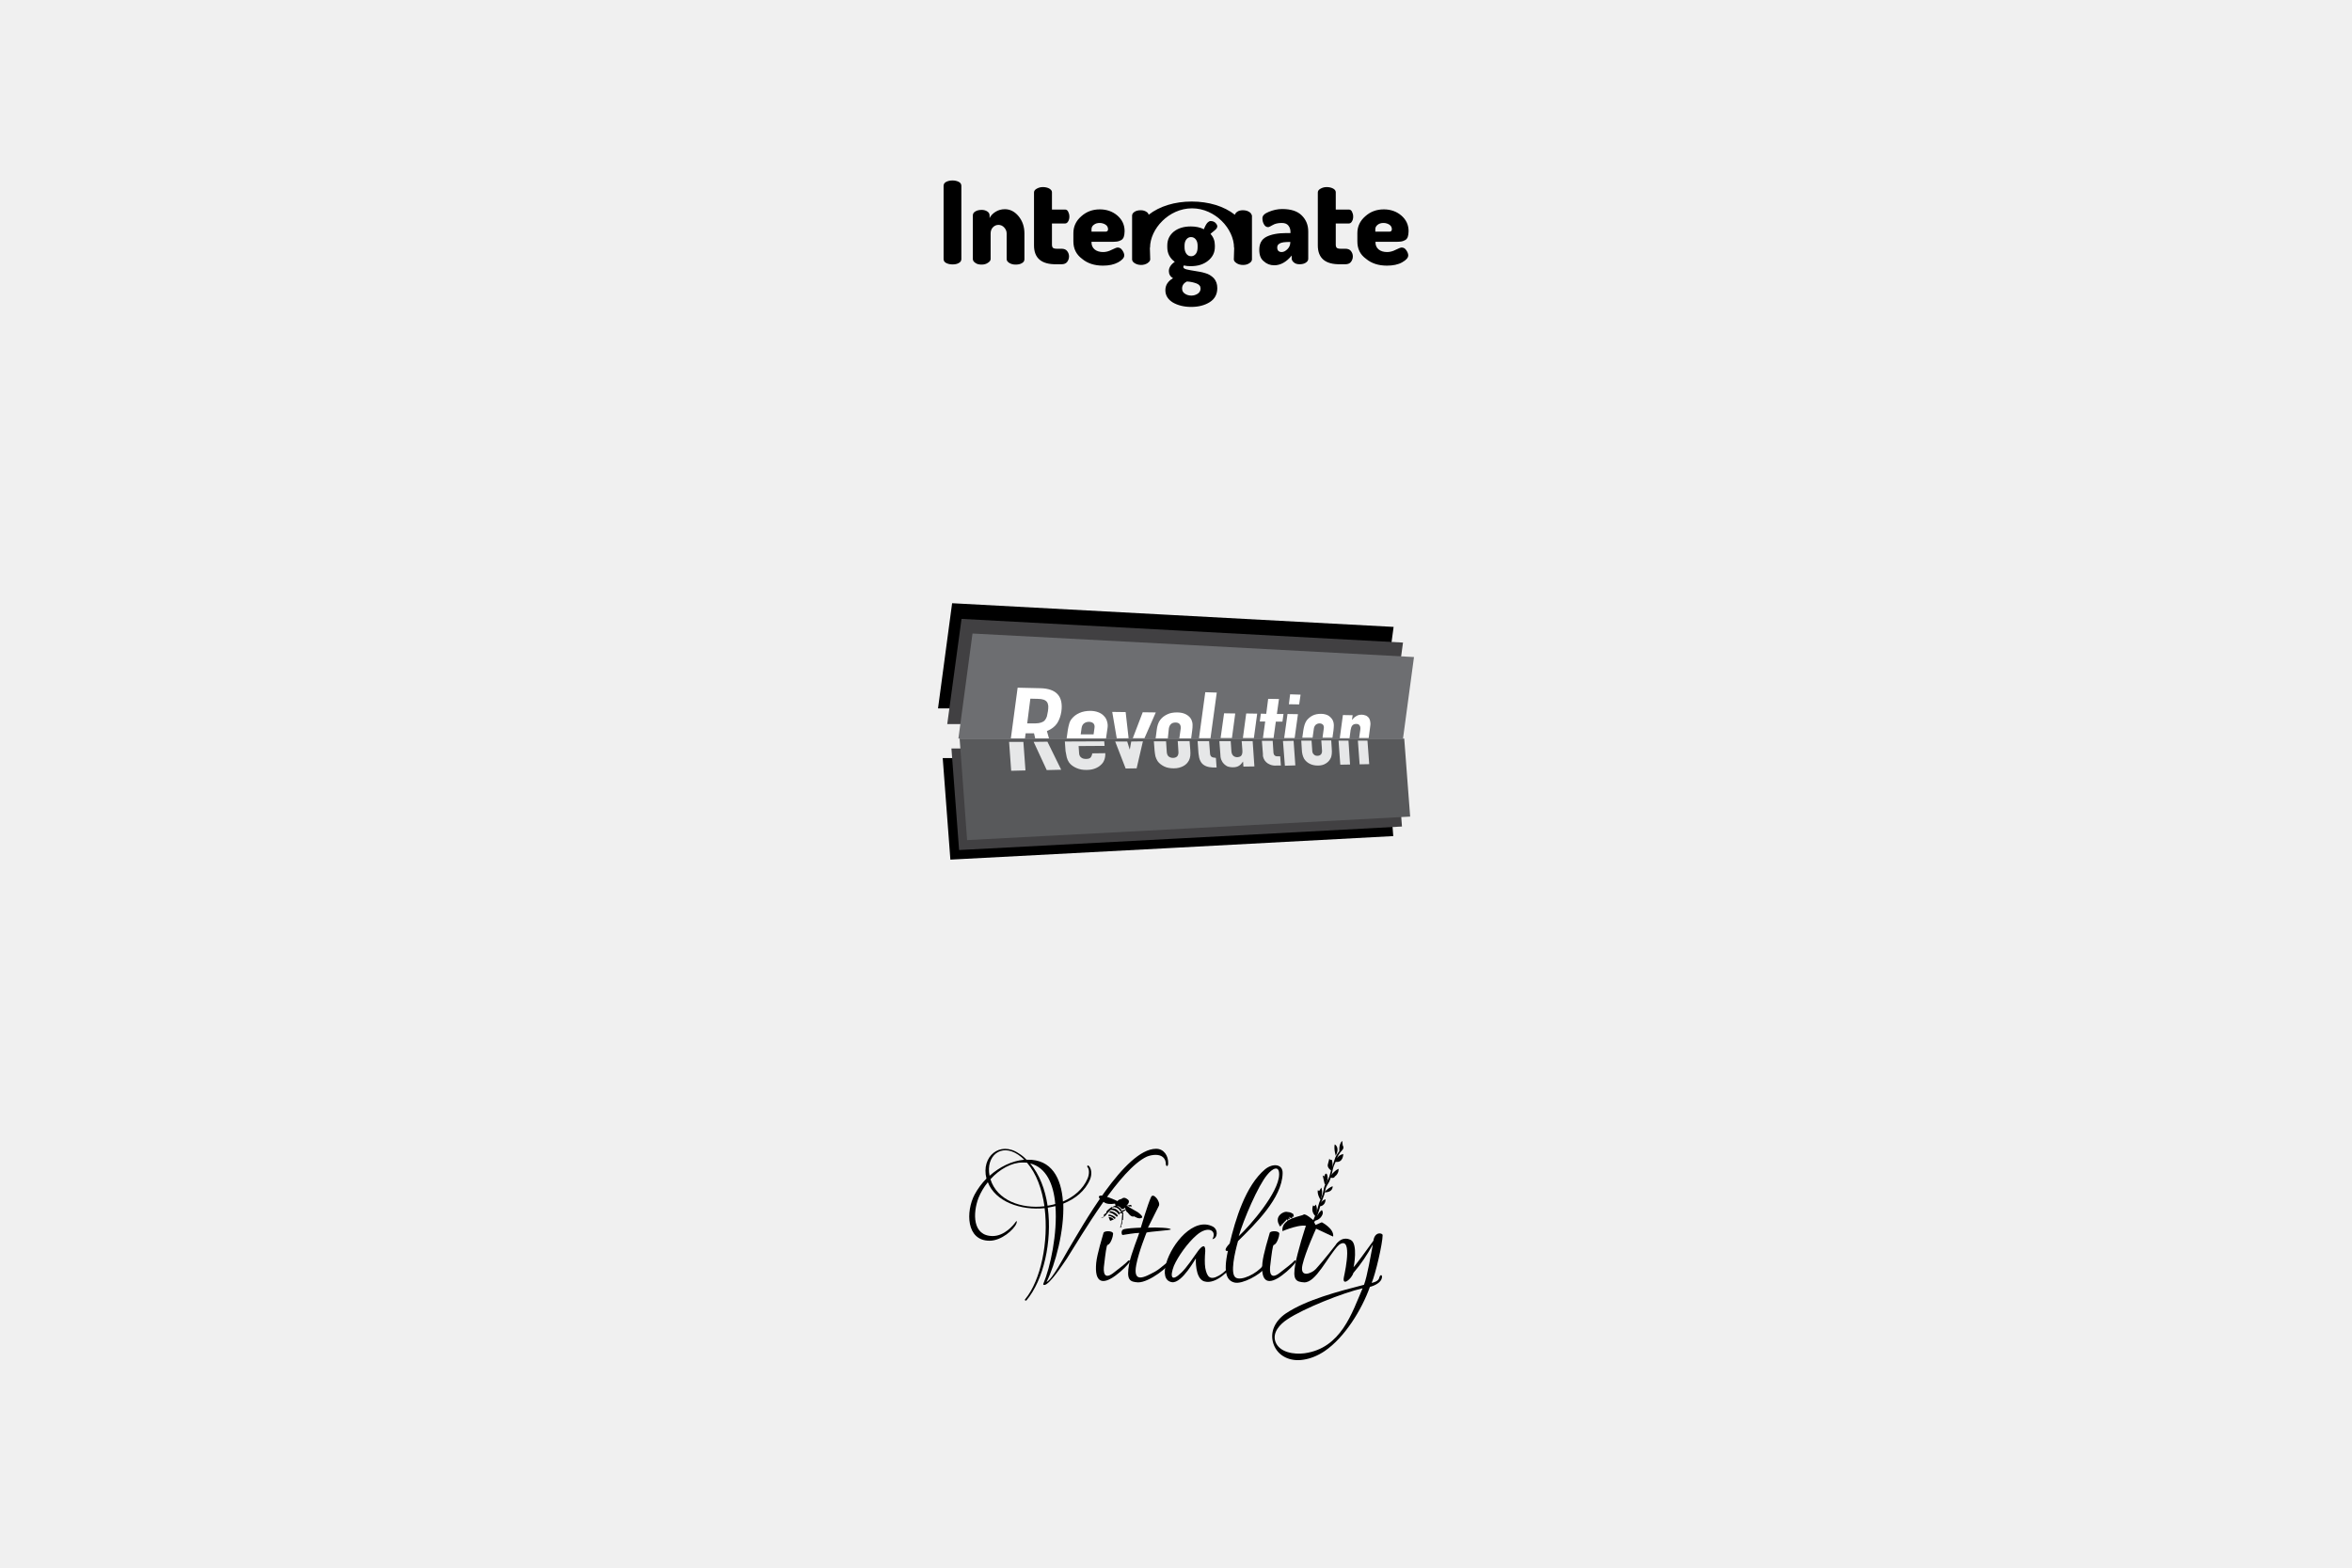
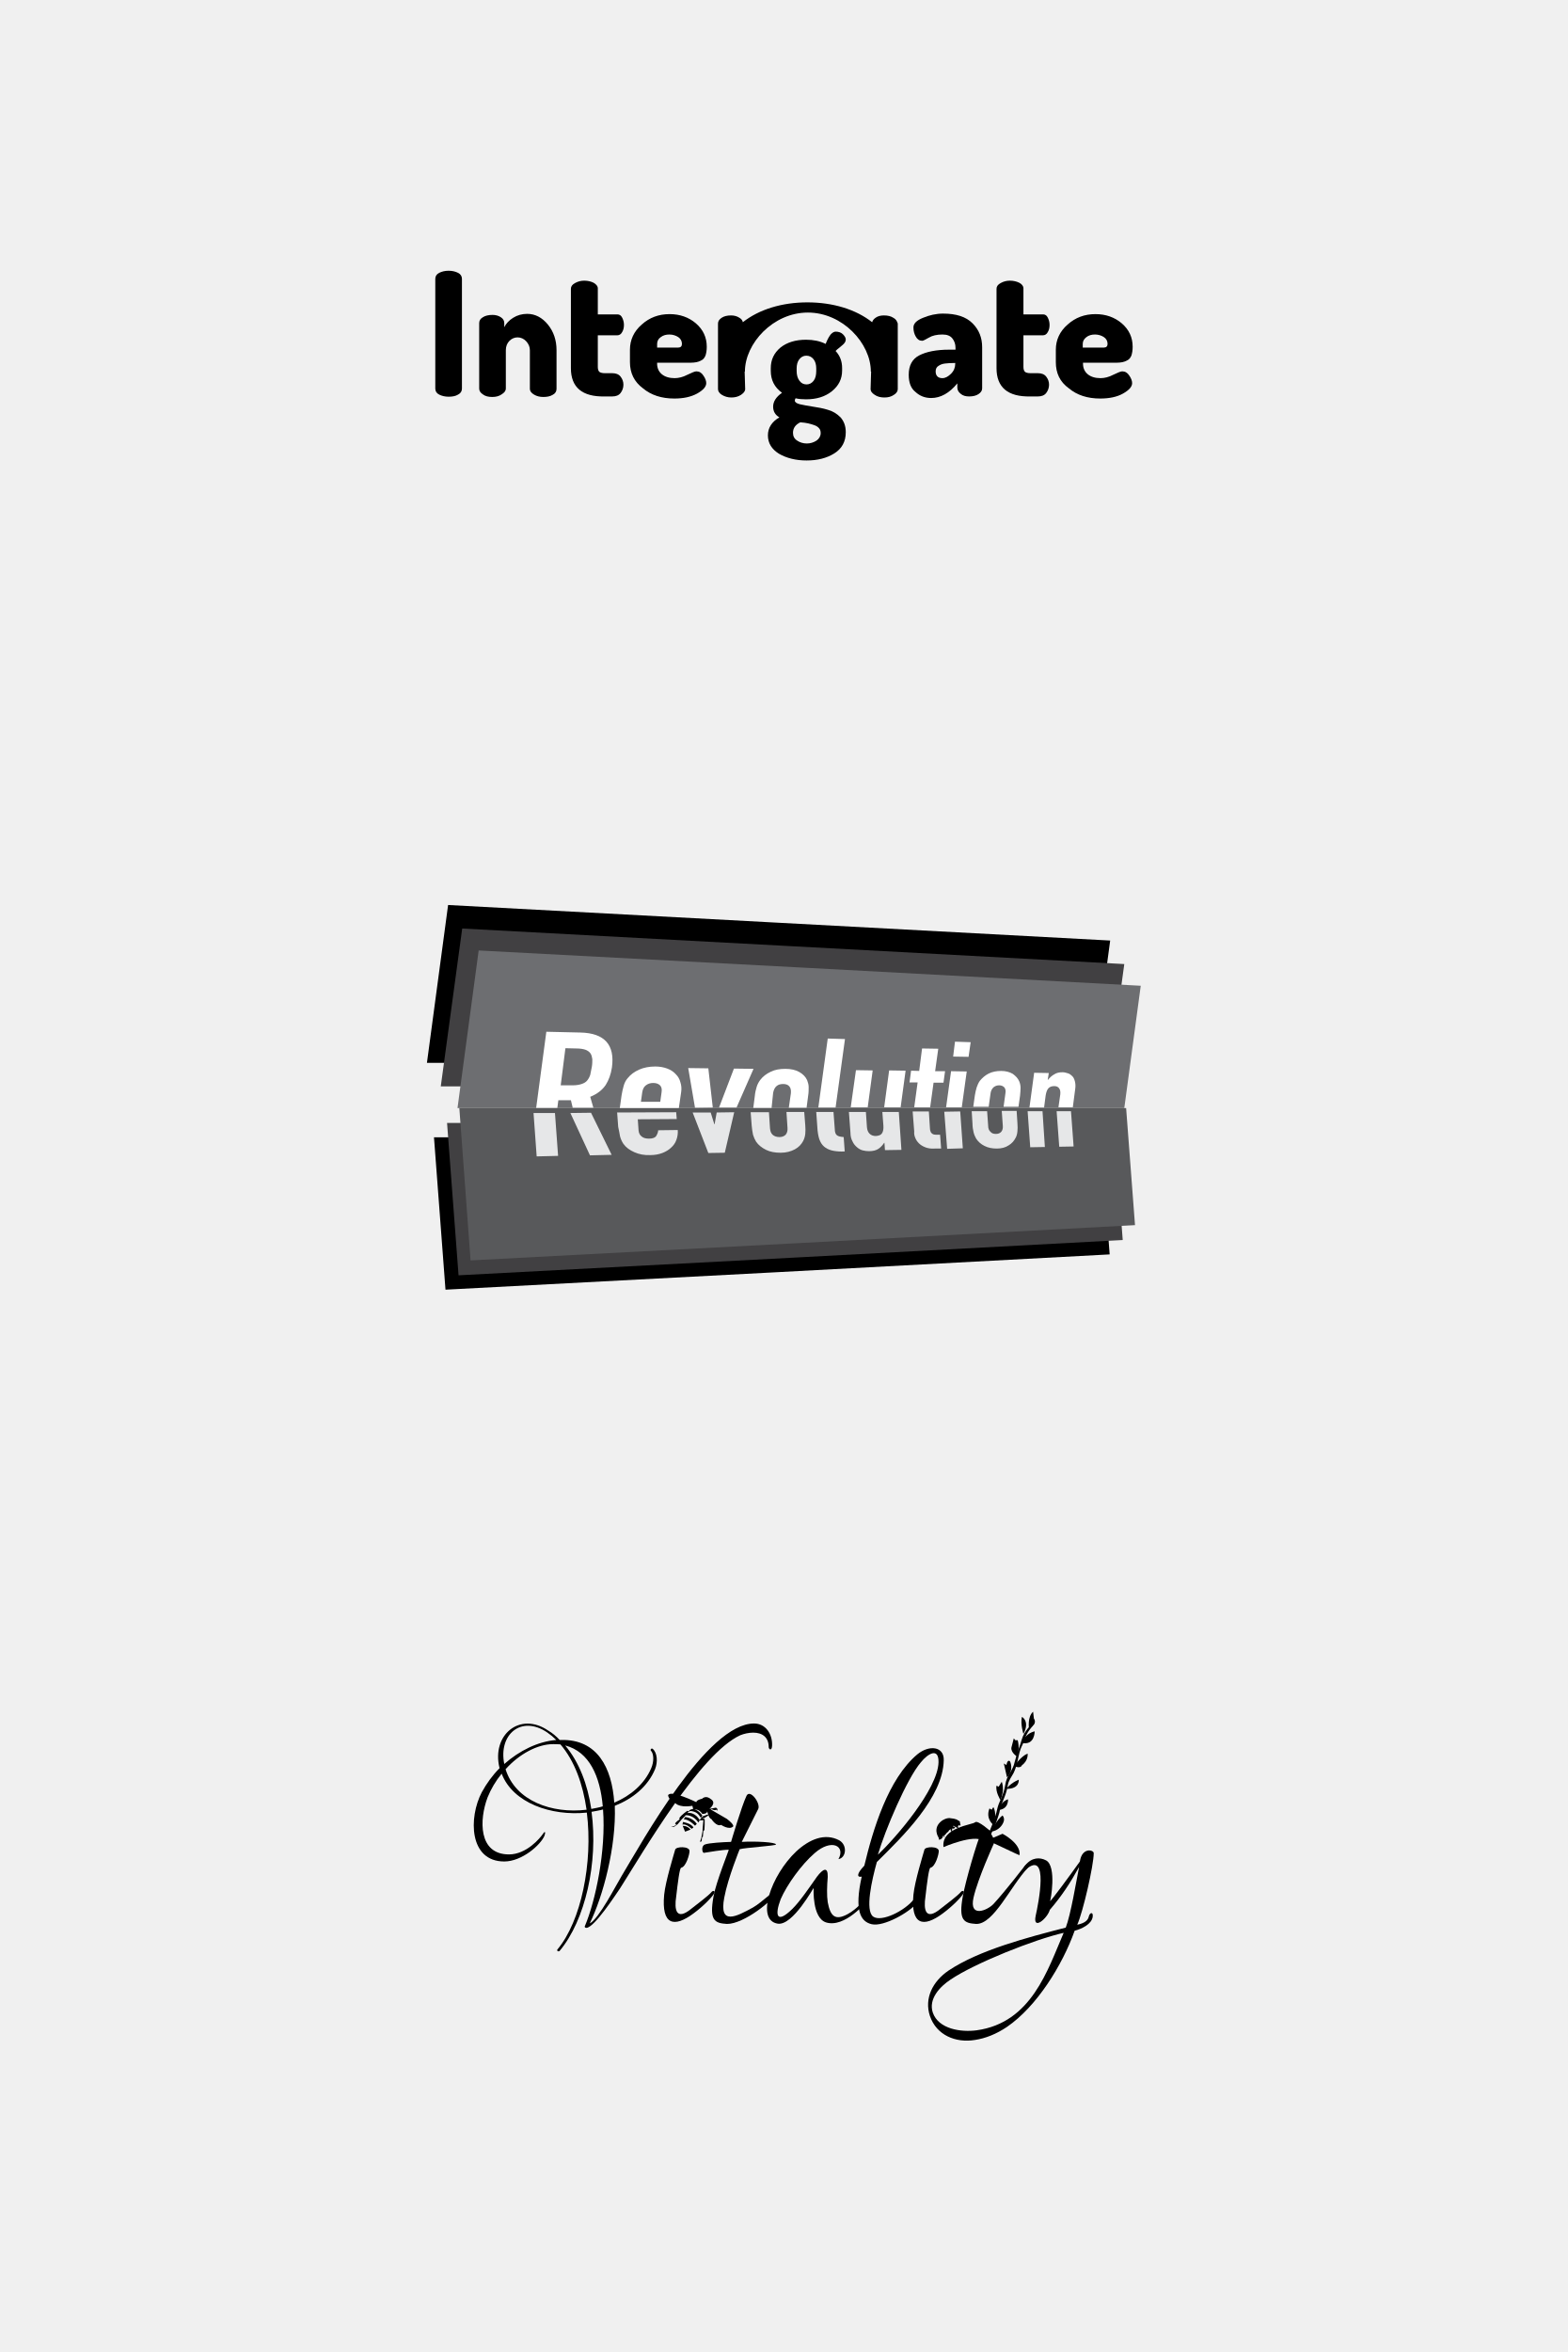
- <svg xmlns="http://www.w3.org/2000/svg" viewBox="0 0 600 900" height="600" width="900">
+ <svg xmlns="http://www.w3.org/2000/svg" viewBox="0 0 600 900" height="900" width="600">
  <style type="text/css">  
	.st0{fill:#414042;}
	.st1{fill:none;}
	.st2{fill:#6D6E71;}
	.st3{fill:#FFFFFF;}
	.st4{fill:#58595B;}
	.st5{fill:#E6E7E8;}
</style>
  <path d="M166.6 148.7v-42c0-1 0.5-1.8 1.5-2.3 1-0.5 2.2-0.8 3.6-0.8 1.4 0 2.6 0.3 3.6 0.8 1 0.5 1.5 1.3 1.5 2.3v42c0 1-0.5 1.8-1.5 2.3 -1 0.6-2.2 0.8-3.6 0.8 -1.4 0-2.6-0.3-3.6-0.8C167.1 150.5 166.6 149.7 166.6 148.7z" />
  <path d="M183.4 148.7v-25.1c0-0.9 0.5-1.7 1.4-2.2 0.9-0.6 2.2-0.9 3.7-0.9 1.2 0 2.3 0.3 3.2 0.9 0.9 0.6 1.3 1.3 1.3 2.3v1.5c0.7-1.4 1.8-2.6 3.4-3.6 1.6-1 3.4-1.5 5.4-1.5 3 0 5.7 1.4 7.9 4.1 2.2 2.7 3.3 6 3.3 9.8v14.8c0 1-0.5 1.8-1.5 2.3 -1 0.6-2.2 0.8-3.6 0.8 -1.3 0-2.5-0.3-3.5-0.9 -1-0.6-1.6-1.3-1.6-2.3V134c0-1.3-0.5-2.4-1.4-3.4 -0.9-1-2.1-1.5-3.3-1.5 -1.1 0-2.2 0.4-3.1 1.3 -0.9 0.9-1.4 2.1-1.4 3.6v14.7c0 0.8-0.5 1.5-1.6 2.2 -1 0.7-2.2 1-3.6 1 -1.5 0-2.7-0.3-3.6-1C183.9 150.3 183.4 149.6 183.4 148.7z" />
  <path d="M218.5 140.9v-30.4c0-0.9 0.5-1.6 1.6-2.2 1.1-0.6 2.2-0.9 3.5-0.9 1.4 0 2.6 0.3 3.6 0.8 1 0.6 1.6 1.3 1.6 2.1v10h7.5c0.8 0 1.4 0.4 1.8 1.2 0.4 0.8 0.7 1.7 0.7 2.8 0 1.1-0.2 2-0.7 2.8 -0.4 0.8-1.1 1.2-1.8 1.2h-7.5v12.1c0 0.9 0.2 1.5 0.6 1.9 0.4 0.3 1.1 0.5 2.1 0.5h2.8c1.4 0 2.5 0.4 3.2 1.3 0.7 0.9 1.1 1.9 1.1 3.1 0 1.2-0.4 2.3-1.1 3.2 -0.7 0.9-1.8 1.3-3.2 1.3h-2.8C222.8 151.9 218.5 148.2 218.5 140.9z" />
  <path d="M241.1 138.6v-4.8c0-3.7 1.5-7 4.5-9.6 3-2.7 6.5-4 10.7-4 3.9 0 7.3 1.2 10 3.5 2.8 2.4 4.2 5.4 4.2 9 0 1.4-0.2 2.5-0.5 3.4 -0.4 0.9-0.9 1.5-1.6 1.8 -0.7 0.4-1.4 0.6-1.9 0.7 -0.6 0.1-1.4 0.2-2.3 0.2h-12.7v0.4c0 1.6 0.6 3 1.8 4 1.2 1 2.9 1.5 4.9 1.5 1.5 0 3.2-0.4 4.9-1.3 1.7-0.8 2.8-1.3 3.4-1.3 1.1 0 2 0.5 2.7 1.6 0.7 1 1.1 2 1.1 2.9 0 1.4-1.2 2.7-3.5 4 -2.4 1.3-5.3 1.9-8.7 1.9 -4.9 0-8.9-1.3-12-3.9C242.7 146.1 241.1 142.7 241.1 138.6zM251.4 133h8.2c0.9 0 1.4-0.5 1.4-1.4 0-1.1-0.5-2-1.4-2.6 -0.9-0.6-2.1-1-3.4-1 -1.3 0-2.4 0.3-3.3 1 -0.9 0.6-1.4 1.5-1.4 2.6V133z" />
  <path d="M293.9 166.6c0-2.9 1.5-5.2 4.4-6.9 -1.6-0.9-2.4-2.3-2.4-4.1 0-1.9 1.1-3.7 3.4-5.3 -2.9-2.1-4.3-4.9-4.3-8.4v-1c0-3.2 1.2-5.8 3.7-7.9 2.5-2 5.8-3 9.8-3 2.8 0 5.3 0.5 7.5 1.6 0.7-1.8 1.4-3 2-3.7 0.6-0.6 1.2-1 1.8-1 1.1 0 2.1 0.3 2.8 1 0.7 0.7 1.1 1.4 1.1 2 0 0.7-0.4 1.4-1.1 2l-1.3 1.1c-0.7 0.5-1.2 1-1.5 1.3 1.7 1.8 2.5 4 2.5 6.5v1c0 3.2-1.3 5.8-3.9 7.9 -2.6 2.1-5.9 3.1-9.9 3.1 -1.5 0-2.8-0.1-4-0.4 -0.2 0.3-0.3 0.6-0.3 0.9 0 0.6 0.7 1.1 2 1.4 1.3 0.3 3 0.6 4.9 0.9 1.9 0.3 3.8 0.6 5.7 1.2 1.9 0.5 3.5 1.5 4.9 2.9 1.3 1.5 2 3.3 2 5.7 0 3.6-1.5 6.3-4.4 8.1 -2.9 1.8-6.4 2.7-10.6 2.7 -4.1 0-7.7-0.9-10.6-2.6C295.4 171.9 293.9 169.6 293.9 166.6zM303.5 165.6c0 1.3 0.5 2.3 1.6 3 1 0.7 2.3 1.1 3.7 1.1 1.4 0 2.6-0.4 3.7-1.1 1-0.7 1.6-1.7 1.6-2.9 0-0.7-0.2-1.4-0.6-1.8 -0.4-0.5-1-0.9-1.8-1.2 -0.8-0.3-1.6-0.5-2.4-0.7 -0.8-0.2-1.8-0.3-3-0.4C304.4 162.5 303.5 163.9 303.5 165.6zM304.9 141.9c0 1.5 0.3 2.7 1 3.7 0.7 1 1.6 1.5 2.8 1.5 1.1 0 2-0.5 2.7-1.4 0.7-0.9 1-2.2 1-3.7v-1c0-1.4-0.3-2.6-1-3.5 -0.7-0.9-1.6-1.4-2.8-1.4 -1.1 0-2 0.5-2.7 1.4 -0.7 0.9-1 2.1-1 3.5V141.9z" />
  <path d="M347.8 143.4c0-3.5 1.3-6 4-7.4 2.7-1.4 6.5-2.2 11.5-2.2h2.4v-0.7c0-1.4-0.4-2.6-1.2-3.6 -0.8-1-2-1.5-3.8-1.5 -2.1 0-3.9 0.4-5.2 1.2 -1.4 0.8-2.2 1.2-2.5 1.2 -1.1 0-1.9-0.5-2.5-1.6 -0.6-1-0.9-2.2-0.9-3.5 0-1.5 1.2-2.7 3.7-3.7 2.4-1 5-1.6 7.6-1.6 5.1 0 8.8 1.2 11.3 3.7 2.5 2.5 3.7 5.5 3.7 9.2v15.7c0 0.9-0.5 1.6-1.4 2.2 -0.9 0.6-2.1 0.9-3.6 0.9 -1.3 0-2.4-0.3-3.2-1 -0.9-0.7-1.3-1.5-1.3-2.4v-1.6c-3 3.7-6.4 5.6-10 5.6 -2.4 0-4.4-0.8-6-2.3C348.6 148.6 347.8 146.4 347.8 143.4zM358.1 142.1c0 1.7 0.9 2.6 2.6 2.6 1.1 0 2.2-0.6 3.3-1.7 1.1-1.1 1.6-2.4 1.6-3.9v-0.2h-0.3c-1.5 0-2.7 0.1-3.6 0.2 -0.9 0.1-1.8 0.4-2.5 0.9C358.5 140.4 358.1 141.1 358.1 142.1z" />
  <path d="M381.4 140.9v-30.4c0-0.9 0.5-1.6 1.6-2.2 1.1-0.6 2.2-0.9 3.5-0.9 1.4 0 2.6 0.3 3.6 0.8s1.6 1.3 1.6 2.1v10h7.5c0.8 0 1.4 0.4 1.8 1.2 0.4 0.8 0.7 1.7 0.7 2.8 0 1.1-0.2 2-0.7 2.8 -0.4 0.8-1.1 1.2-1.8 1.2h-7.5v12.1c0 0.9 0.2 1.5 0.6 1.9 0.4 0.3 1.1 0.5 2.1 0.5h2.8c1.4 0 2.5 0.4 3.2 1.3 0.7 0.9 1.1 1.9 1.1 3.1 0 1.2-0.4 2.3-1.1 3.2s-1.8 1.3-3.2 1.3h-2.8C385.7 151.9 381.4 148.2 381.4 140.9z" />
  <path d="M404.1 138.6v-4.8c0-3.7 1.5-7 4.5-9.6 3-2.7 6.5-4 10.7-4 3.9 0 7.3 1.2 10 3.5 2.8 2.4 4.2 5.4 4.2 9 0 1.4-0.2 2.5-0.5 3.4 -0.4 0.9-0.9 1.5-1.6 1.8 -0.7 0.4-1.4 0.6-1.9 0.7s-1.4 0.2-2.3 0.2h-12.7v0.4c0 1.6 0.6 3 1.8 4 1.2 1 2.9 1.5 4.9 1.5 1.5 0 3.2-0.4 4.9-1.3 1.7-0.8 2.8-1.3 3.4-1.3 1.1 0 2 0.5 2.7 1.6 0.7 1 1.1 2 1.1 2.9 0 1.4-1.2 2.7-3.5 4s-5.3 1.9-8.7 1.9c-4.9 0-8.9-1.3-12-3.9C405.6 146.1 404.1 142.7 404.1 138.6zM414.3 133h8.2c0.9 0 1.4-0.5 1.4-1.4 0-1.1-0.5-2-1.4-2.6 -0.9-0.6-2.1-1-3.4-1 -1.3 0-2.4 0.3-3.3 1s-1.4 1.5-1.4 2.6V133z" />
  <path d="M341.9 121.6c-0.9-0.6-2.1-0.9-3.6-0.9 -1.3 0-2.4 0.3-3.2 0.9 -0.7 0.5-1.1 1-1.3 1.7 -6.2-4.9-15-7.6-24.8-7.6 -9.7 0-18.5 2.7-24.7 7.6 -0.1-0.7-0.6-1.3-1.3-1.7 -0.9-0.6-2-0.9-3.2-0.9 -1.5 0-2.7 0.3-3.6 0.9 -0.9 0.6-1.4 1.3-1.4 2.2v25.1c0 0.8 0.5 1.6 1.5 2.2 1 0.6 2.2 1 3.6 1 1.4 0 2.6-0.3 3.7-1 1-0.7 1.6-1.4 1.6-2.2l-0.2-6.7h0.1c0-10.8 10.8-22.6 24.1-22.6 13.3 0 24.1 11.8 24.1 22.6h0.1l-0.2 6.7c0 0.8 0.5 1.5 1.6 2.2 1 0.7 2.3 1 3.7 1 1.4 0 2.6-0.3 3.6-1 1-0.6 1.5-1.4 1.5-2.2v-25.1C343.3 122.9 342.9 122.1 341.9 121.6z" />
  <path d="M250.7 677c-2.8 6.7-8.6 11.3-15.4 14 0.6 15.6-4.5 34.7-9.6 45 3.5-1.7 10.1-14.7 12.3-18.3 7.8-12.9 32.6-58.2 50.6-58.2 4.4 0 7.1 4 6.9 8.5 -0.1 2.2-1.3 1.4-1.3 0.5 0-3.6-2.3-5.5-5.9-5.5 -1.7 0-3.5 0.4-5 1 -15.4 7.1-37.1 44.6-46 58.6 -1.8 2.6-9.9 15.1-12.9 15.1 -0.5 0-0.8-0.4-0.5-0.8 4-9.5 8.1-28.7 6.9-44.5 -1.4 0.4-2.9 0.6-4.4 0.9 2.6 19.4-2.4 41.5-12.2 53.2 -0.5 0.5-1.3-0.1-0.8-0.6 9-10.8 13.6-33.1 11.2-52.3 -13.7 1.4-28.3-3.7-32.6-14.9 -2.3 2.8-4.1 5.9-5.4 9.1 -3.2 8.5-3.6 21.8 8.2 21.8 6.7 0 11.9-6.2 13.1-8 0.8-1.2 0.9-0.3 0.5 0.8 -1.4 3.5-8.6 9.9-15.4 9.9 -13.5 0-13.7-16.8-8.6-26.5 1.8-3.3 4.1-6.5 6.8-9.2 -3.2-12.7 7.8-21.8 18.6-14.4 1.7 1 3.1 2.2 4.4 3.6h0.6c13.8-0.3 19.4 10.6 20.3 24 6.3-2.7 11.5-7.1 14.1-13.1 1.2-2.7 1-5.6 0-6.7 -0.5-0.4 0.1-1.2 0.6-0.8C251.6 670.7 251.8 674.3 250.7 677zM209.4 662.9c-9.9-6.7-18.7 0.8-16.4 12.1 5.8-5.1 12.8-8.6 19.9-9.2C211.8 664.7 210.7 663.8 209.4 662.9zM214.5 667.5c-0.9-0.1-1.8-0.1-2.8-0.1 -6 0-13 3.8-18.2 9.6 3.8 12.2 17.8 17.1 31 15.5C223.1 682.7 219.9 673.8 214.5 667.5zM226.3 692.2c1.4-0.3 2.9-0.5 4.4-1 -1-11.4-5.1-20.9-14.4-23.3C221.7 674.3 224.9 682.9 226.3 692.2z" />
  <path d="M265.4 732.2c-7.4 5.5-12.3 4.5-11.2-7.2 0.5-5.1 3.7-15.4 4.2-17.2 0.3-1.3 5.5-1.4 5.5 0.5 0 1.3-1.3 6-3.2 6.4 -0.6 0.1-1.3 5.8-1.9 11 -0.8 5.1 0 9.5 5.9 4.6 2.2-1.8 6.3-4.7 7.8-6.5 0.6-0.5 1.3-0.1 0.9 0.6C272.7 725.8 269.1 729.5 265.4 732.2zM271.5 692.2c0 0 3-2.3 0.5-3.8 0 0-1.7-1.6-3.3-0.1 0 0-2.1 0.4-2.2 1.3 0 0-10-4.9-10.8-2.6 0 0 0.2 1.9 2.5 2.6 0 0 1 2.3 6.8 1.4l0.3 1.2c0 0-1.6 0.2-1.7 1l-0.5-0.3c0 0-2.3 1.5-3.1 2.8l0.1 0.5c0 0-1.8 1.2-1.7 1.7l0.5 0.2 -0.9 0.7 -1.2 0.2 1.1 0.1 1.5-1.1 1.5-1.8 1.3-1.3 0.2-0.3c0 0 2.9-0.3 4.9 2.8l0.5-0.9c0 0-1.7-3.3-4.8-2.7 0 0 0.9-0.9 1.5-0.8 2 0.3 2.7 1 3.7 2.5 0.2 0.3 0.3-0.6 0.6-0.8 0 0-1.5-2.1-3-2.3 0 0 1.7-0.3 3 1.7 0 0 1.8 0.1 1.9-1 0 0 0.5 2.7 1.6 3 0 0 1.9 3 3.7 2.2 0 0 3.1 2.1 4.6 0.6 0 0 0.6-0.6-2.4-2.9l-6.2-3.6 0.5-0.1c0 0 0.6 0.6 1.8 0.2l0.4 0.5 -0.2-0.9 -0.5-0.4L271.5 692.2zM268.8 695.1l2.1-0.8 0.2 0.4 -1.6 1h-1L268.8 695.1zM269.7 696.1v2.1l-0.1 2.1 -0.4 0.3 -0.2 2.2 -0.3 0.3 -0.2 1.5 -0.6 0.2 0.5-1.5 0.5-2.7v-0.6l0.2-2.3 0.1-1.2 -1.5 0.1 0.7-1M262.2 695.3c0 0 2.7 0.1 4.5 2.6l-0.7 0.7c0 0-2.4-2.6-4.3-2.4L262.2 695.3zM261.4 697.2c0 0 3.2 0.5 4 2.1l-0.7 0.5c0 0-2-2.1-3.5-1.6L261.4 697.2zM261.3 698.7c0 0 1.7-0.2 3 1.4l-2.1 0.8L261.3 698.7z" />
  <path d="M283.1 707.6c0 0-4.5 11-5.9 18.5 -2.1 10.9 4.6 7.3 11 3.8 3.7-2.1 8.2-7.2 8.3-5.1 0 1.8-11.7 11.5-18.3 11.4 -4.7-0.3-6.8-1.3-5.1-10.6 1-5.6 6-17.8 5.8-17.8 -2.3 0-7.7 0.9-9.5 1.2 -0.6 0.1-1.2-2.6 0.4-3.2 1.5-0.6 6.9-0.9 10-1 0 0 4-13.6 5.9-17.6 1.3-2.8 5.5 2.8 4.5 5l-6.3 12.6c5.1-0.3 13.1 0.1 13.1 1C297 706.3 285.2 707 283.1 707.6z" />
  <path d="M316.1 735.6c-5.3-1.8-4.7-12.9-4.7-13.1 0-0.4-7.9 14.4-13.7 13.6 -8.6-1.3-2.6-18.6 7.1-27.7 5-4.6 10.9-7.1 16.4-4.2 3.2 1.8 2.7 6.7-0.3 7.2 2.8-5-2.6-8-9.1-2.3 -5.1 4.4-10.6 12.1-13 17.6 -2.4 6.3-1.5 9.6 4.4 3.8 2.8-2.7 6.4-8 9.5-12.4 2.2-2.9 4.2-4.1 4.1 0.1 -0.3 3.5-0.4 7.2 0 9.7 1 5.3 2.8 7.2 7.7 4.5 3.5-1.9 6.3-5.4 6.8-5.9 0.4-0.3 0.9 0.5 0.9 0.5C331.7 727.7 323.3 737.9 316.1 735.6z" />
  <path d="M360.8 732.2c-7.4 5.5-12.3 4.5-11.2-7.2 0.5-5.1 3.7-15.4 4.2-17.2 0.3-1.3 5.5-1.4 5.5 0.5 0 1.3-1.3 6-3.2 6.4 -0.6 0.1-1.3 5.8-1.9 11 -0.8 5.1 0 9.5 5.9 4.6 2.2-1.8 6.3-4.7 7.8-6.5 0.6-0.5 1.3-0.1 0.9 0.6C368.1 725.8 364.5 729.5 360.8 732.2z" />
  <path d="M372.6 726.1c-1.8 8 5.4 4.9 7.7 2.4 4.5-4.9 11.6-14.1 11.9-14.5 1.9-2.1 1.7 0.2 1.2 0.7 -6.6 7-13.1 21.7-19.8 21.5 -4.7-0.3-6.8-1.3-5.1-10.6 1-5.6 5.4-21 7.3-25 1.3-2.8 5.5 2.8 4.5 5C380.3 705.6 374.3 718.7 372.6 726.1z" />
  <path d="M412.3 736.5c2.9-0.6 4.1-1.7 4.4-3.1 0.4-1.7 1.8-1.9 1.5 0.1 -0.4 2.8-4.2 4.6-6.9 5.3 -4.7 13.2-14.5 29-25.9 36.8 -4 2.7-8.2 4.4-12.3 5 -7.3 1.2-14.7-1.8-17.2-9.2 -2.2-6.7 1-13.2 7.2-17.4 11.7-7.8 30-12.6 44.8-16.4 1.9-4.9 4-17.6 5.1-23.2 -3.3 6-6.7 11.2-11.2 16.4 -0.9 3.3-6.7 8.2-5.4 2.2 1-4.5 5.2-25.2-3.7-17.7 -1.5 1-1.1-0.5-0.3-1.5 2.4-3.1 5.6-3.2 8-1.9 4.1 2.3 1.7 15.4 1.5 15.5 0 0.6 8-10.3 11.4-15.1 0.8-5.5 5.3-4.5 5.3-3.2C418.6 713.8 414.5 731.6 412.3 736.5zM363.8 757.5c-4.1 2.7-8.5 7.4-6.8 12.6 2.2 6.4 10.9 7.6 16.8 6.8 21-2.9 27.2-23.2 33.3-37.3C396 742.1 373.1 751.2 363.8 757.5z" />
  <path d="M379.3 700.9c0 0-5.1-4.6-6.1-3.6s-13 1.9-12.1 9.5c0 0 11.8-5.1 15.1-2.4" />
  <path d="M377.8 704.2l5.9-2.5c0 0 7.2 3.7 6.5 8.2C390.1 710 380.7 705.4 377.8 704.2z" />
  <path d="M379.3 701.9l-0.9-0.4c0 0 0.7-1.6 1.4-3.4 0.9-2.5 1.6-4.4 1.8-5.6 0.3-1.4 0.8-2.7 1.4-4 0.7-1.6 1.4-3.3 1.7-5.3 0.3-2.1 1.1-3.7 2-5.1 0.7-1.2 1.3-2.3 1.6-3.7 0.5-2 1-3.5 1.6-5.2 0.4-1.2 0.8-2.3 1.2-3.7 1-3.3 3.7-5.6 3.8-5.7l0.4 0.6c0 0-2.3 2.3-3.2 5.3 -0.4 1.4-1.1 2.5-1.5 3.6 -0.6 1.6-0.8 3.3-1.3 5.2 -0.4 1.5-0.8 2.8-1.4 4 -0.8 1.5-1.9 2.8-2.2 4.7 -0.3 2.1-1 3.9-1.7 5.6 -0.6 1.3-1.1 2.6-1.3 3.8 -0.2 1.3-0.9 3.2-1.8 5.8C379.9 700.4 379.3 701.9 379.3 701.9z" />
  <path d="M380.2 698.3c0 0-3.1-2.3-1.5-6.3l0.8 0.5 0.7-1C380.2 691.5 381.8 694 380.2 698.3z" />
  <path d="M382.9 688.8c0 0-2-3.2-1.5-5.5l0.8 0.4 1.2-1.9C383.4 681.8 384.7 684.7 382.9 688.8z" />
  <path d="M385.4 680.1l-1.2-5.3 1 0.6c0 0 0.3-2.2 1.3-1.5C386.5 673.8 388.3 677.1 385.4 680.1z" />
  <path d="M389.2 672.1c0 0-2.4-1.5-2.1-3.4l0.9-3.5 0.6 0.7 0.9 0C389.5 665.9 390.5 669.2 389.2 672.1z" />
  <path d="M391.7 663.5c0 0-1.2-3.7-0.6-6.5C391.1 656.9 394.3 658.6 391.7 663.5z" />
  <path d="M393.8 661.3c0 0-0.6-4.4 1.6-6.3l0.3 2.6C395.7 657.6 397.4 659.7 393.8 661.3z" />
  <path d="M391 666.9c0 0 1.2-3.5 5-4.4C396 662.5 396.1 668.1 391 666.9z" />
  <path d="M388.1 675.8c0 0 2.7-3.8 5.2-4.8 0 0 0.4 2.6-2.2 4.5C391.1 675.6 390.6 676.9 388.1 675.8z" />
  <path d="M385.1 684.5c0 0 1.8-2.3 4.8-3.5C389.9 681 390.4 684.6 385.1 684.5z" />
  <path d="M382 692.6c0 0 1-3.2 3.8-4.1C385.8 688.6 386.1 692.4 382 692.6z" />
  <path d="M379.2 700.9c0 0 2.5-4.9 4.5-6.2 0 0 0.8 0.8 0.5 2.1C383.8 698.4 382.1 700.6 379.2 700.9z" />
  <path d="M359.2 703.1c0 0-2.5-3.6 1.3-6.4 0 0 1.9-1.4 3.6-0.9 0 0 1.8 0.1 2.6 0.8 0 0 1 0.3 0.7 1 0 0 0.5 0.8 0 1l-0.4-0.2 -0.4 0.4 0.1 0.3 0.1 0.4 -0.3 0c0 0-1.3-0.6-1.5-0.9l-0.3 0.3 0.5 0.1c0 0 0.3 0.1 0.3 0.4l-0.5 0.4 -0.4-0.2 -0.2 0.3 0 0.4 0 0.5 0 0.3 0 0.5 0.2 0 0.1-0.3 0 0.5 -0.5-0.1 0-0.4 -0.1 0 0-0.8 -0.3-0.1 0.1-0.5 -0.7 0.5 -0.2 0.4 -0.7 0.6 -0.4 0.5 -0.4 0.4 -0.1 0.3 0.2 0.4c0 0-0.5 0.1-0.4-0.8l-0.4 0.6 0 0.3 -0.8 0.8 -0.2-0.1 -0.3 0.3 -0.2-0.6L359.2 703.1z" />
  <path d="M335.6 712.5c-1.9 6.8-4.6 18.6-1.4 20.9 3.1 2.2 12.1-2.1 15.8-6.9 2.4-3.1 1.8 0.5 0.9 1.7 -2.7 3.5-12.7 9.2-17.3 8.1 -4.2-1-6.7-5.1-3.8-18.2 -1.8 0.4-2.1-1 1-4.2 3.3-13.8 9.1-33.2 20.3-42.6 4.5-3.7 10.3-3.1 10.1 2.3C360.9 687.9 345.3 702.9 335.6 712.5zM352.4 674.4c-5.3 6.2-13.7 26-16.4 35.3 6.7-6.3 23-25.1 23.2-35.4C359.3 668.7 355.3 670.8 352.4 674.4z" />
  <polygon points="166.1 435.2 170.5 493.5 297.6 486.8 424.7 480 421.3 435.2 " />
  <polygon points="418.6 406.7 424.9 359.9 298.2 353.1 171.5 346.3 163.4 406.7 " />
  <polygon class="st0" points="171.1 429.7 175.5 488 302.6 481.3 429.7 474.5 426.3 429.7 " />
  <polygon class="st0" points="423.9 415.7 430.3 368.9 303.6 362.1 176.9 355.3 168.7 415.7 " />
  <polygon class="st1" points="213.3 421 213.3 423.9 219.3 423.9 218.1 421 " />
  <polygon class="st2" points="430.3 424 436.6 377.2 309.9 370.4 183.2 363.7 175.1 424 " />
  <path class="st1" d="M302.1 415.6c-0.5-0.6-1.3-0.9-2.3-0.9 -1 0-1.9 0.3-2.6 0.8 -0.7 0.6-1.1 1.4-1.3 2.6l-0.8 5.6 6.7 0 0.8-5.6C302.8 417.1 302.6 416.2 302.1 415.6z" />
  <path class="st1" d="M405.4 416.4c-0.4-0.6-1-0.9-1.9-0.9 -1.1 0-1.8 0.3-2.3 0.9 -0.5 0.6-0.8 1.5-1 2.7l-0.6 4.4 5.5 0 0.7-4.9C405.9 417.7 405.8 416.9 405.4 416.4z" />
  <path class="st1" d="M222.5 414.8c0.9-0.3 1.6-0.8 2.1-1.3 0.5-0.6 0.9-1.3 1.2-2.2 0.3-0.9 0.5-1.9 0.6-3 0.2-1.1 0.2-2.1 0.2-3 0-0.9-0.3-1.6-0.7-2.2 -0.4-0.6-1-1.1-1.9-1.4 -0.8-0.3-2-0.5-3.5-0.5l-4.2-0.1 -1.9 14.1 4.6 0C220.5 415.3 221.6 415.1 222.5 414.8z" />
  <path class="st1" d="M250 414.4c-1.1 0-2.1 0.3-2.8 0.9 -0.8 0.6-1.2 1.5-1.4 2.7l-0.5 3.6 7.4 0 0.5-3.6c0.2-1.2-0.1-2.1-0.6-2.7C252 414.7 251.1 414.4 250 414.4z" />
  <path class="st1" d="M384.3 416.2c-0.4-0.5-1.1-0.8-2-0.8 -0.9 0-1.6 0.3-2.2 0.8 -0.6 0.5-0.9 1.3-1.1 2.4l-0.7 5.2 5.7 0 0.7-5.1C384.9 417.5 384.8 416.7 384.3 416.2z" />
  <path class="st3" d="M213.7 421l4.8 0 0.7 2.9 7.9 0 -1.2-4.2c2.7-1.1 4.6-2.6 5.9-4.5 1.2-1.9 2-4.1 2.4-6.7 1.2-8.7-2.8-13.2-12.1-13.4l-13-0.3 -3.9 29.2 8.1 0L213.7 421zM216.4 401.1l4.2 0.1c1.5 0 2.6 0.2 3.5 0.5 0.8 0.3 1.5 0.8 1.9 1.4 0.4 0.6 0.6 1.4 0.7 2.2 0 0.9 0 1.9-0.2 3 -0.2 1.1-0.4 2.1-0.6 3 -0.3 0.9-0.7 1.6-1.2 2.2 -0.5 0.6-1.2 1-2.1 1.3 -0.9 0.3-2 0.5-3.4 0.5l-4.6 0L216.4 401.1z" />
  <path class="st3" d="M260.7 417.9c0.2-1.3 0.1-2.6-0.3-3.8 -0.3-1.2-0.9-2.2-1.8-3.1 -0.8-0.9-1.9-1.6-3.2-2.1 -1.3-0.5-2.9-0.8-4.6-0.8 -2.3 0-4.4 0.4-6.2 1.2 -1.8 0.8-3.3 1.9-4.4 3.3 -0.7 0.8-1.2 1.8-1.5 2.9 -0.3 1.1-0.6 2.3-0.8 3.6l-0.7 5 22.6 0L260.7 417.9zM252.7 421.6l-7.4 0 0.5-3.6c0.2-1.2 0.6-2.1 1.4-2.7 0.8-0.6 1.7-0.9 2.8-0.9 1.1 0 2 0.3 2.6 0.9 0.6 0.6 0.8 1.5 0.6 2.7L252.7 421.6z" />
  <polygon class="st3" points="271.1 408.8 263.4 408.7 266 423.9 272.8 423.8 " />
  <polygon class="st3" points="288.4 409 280.9 408.9 275.2 423.8 281.9 423.8 " />
  <path class="st3" d="M295.9 418.2c0.2-1.1 0.6-2 1.3-2.6 0.7-0.6 1.5-0.8 2.6-0.8 1 0 1.8 0.3 2.3 0.9 0.5 0.6 0.7 1.4 0.6 2.6l-0.8 5.6 6.8 0 0.6-4.6c0.2-1.2 0.2-2.3 0.2-3.3 0-1-0.3-1.9-0.6-2.7 -0.6-1.3-1.6-2.3-3-3.1 -1.4-0.8-3.2-1.2-5.3-1.2 -2.1 0-4 0.3-5.6 1.1 -1.7 0.8-3 1.8-4 3.1 -0.6 0.8-1.1 1.7-1.4 2.7 -0.3 1-0.6 2.2-0.7 3.4l-0.6 4.7 7 0L295.9 418.2z" />
  <polygon class="st3" points="323.4 397.6 316.8 397.4 313.2 423.8 319.8 423.8 " />
  <polygon class="st3" points="346.6 409.7 340.3 409.6 338.4 423.7 344.7 423.7 " />
  <polygon class="st3" points="334 409.6 327.6 409.5 325.6 423.7 332.1 423.7 " />
  <polygon class="st3" points="357.3 414.3 361.1 414.3 361.7 409.9 357.9 409.9 359.1 401.3 352.9 401.2 351.8 409.8 348.7 409.7 348.1 414.2 351.2 414.2 349.9 423.7 356 423.7 " />
  <polygon class="st3" points="370 410 364 409.9 362.1 423.7 368.1 423.7 " />
  <polygon class="st3" points="371.5 398.8 365.5 398.6 364.8 404.3 370.7 404.4 " />
  <path class="st3" d="M379.1 418.5c0.1-1 0.5-1.8 1.1-2.4 0.6-0.5 1.3-0.8 2.2-0.8 0.9 0 1.5 0.3 2 0.8 0.4 0.5 0.6 1.3 0.4 2.3l-0.7 5.1 5.7 0 0.6-4.2c0.1-1.1 0.2-2.1 0.2-3 0-0.9-0.2-1.8-0.5-2.5 -0.5-1.2-1.4-2.1-2.5-2.9 -1.2-0.7-2.7-1.1-4.4-1.1 -1.8 0-3.4 0.3-4.8 1 -1.4 0.7-2.5 1.7-3.4 2.8 -0.5 0.7-0.9 1.6-1.2 2.5 -0.3 0.9-0.5 2-0.7 3.1l-0.6 4.3 5.9 0L379.1 418.5z" />
  <path class="st3" d="M400.2 419.2c0.2-1.2 0.5-2.1 1-2.7 0.5-0.6 1.3-0.9 2.3-0.9 0.9 0 1.5 0.3 1.9 0.9 0.4 0.6 0.5 1.3 0.4 2.3l-0.7 4.9 5.5 0 0.9-6.9c0.2-1.2 0.1-2.2-0.1-3 -0.2-0.8-0.5-1.5-1-2 -0.5-0.5-1-0.9-1.7-1.1 -0.7-0.2-1.3-0.4-2-0.4 -1.3 0-2.3 0.2-3.2 0.8 -0.9 0.5-1.7 1.2-2.4 2.1l-0.1 0 0.4-2.6 -5.6-0.1 -1.8 13.3 5.6 0L400.2 419.2z" />
  <polygon class="st1" points="273 430.2 274.1 425.7 271.7 425.7 272.8 430.2 " />
  <path class="st1" d="M377.5 430.9c0 1 0.3 1.8 0.8 2.3 0.5 0.5 1.2 0.8 2.1 0.8 0.9 0 1.6-0.3 2.1-0.8 0.5-0.5 0.8-1.3 0.8-2.4v-5.6l-5.7 0V430.9z" />
  <path class="st1" d="M331.9 433.7c0.5 0.6 1.3 0.9 2.3 0.9 1.2 0 2-0.4 2.5-1.1 0.5-0.7 0.7-1.7 0.7-2.9v-5.2l-6.3 0v5.8C331.1 432.3 331.4 433.1 331.9 433.7z" />
  <polygon class="st4" points="175.8 424 180.1 482.3 307.2 475.6 434.4 468.8 431 424 " />
  <path class="st1" d="M294.8 431.7c0.1 1.1 0.4 2 1.1 2.6 0.7 0.6 1.5 0.8 2.5 0.8 1 0 1.8-0.3 2.4-0.9 0.6-0.6 0.8-1.4 0.7-2.6l-0.4-6.1 -6.8 0L294.8 431.7z" />
  <path class="st1" d="M409.9 425.2l1 13.5 -5.5 0.1 -1-13.6 -5.5 0 1 13.6 -5.6 0.1 -1-13.7 -4.2 0 0.3 4.7c0.1 1.1 0.1 2.1 0 3.1 -0.1 0.9-0.3 1.8-0.7 2.5 -0.6 1.2-1.5 2.2-2.7 2.9 -1.2 0.7-2.7 1.1-4.5 1.2 -1.8 0-3.4-0.3-4.7-1 -1.4-0.7-2.4-1.6-3.2-2.8 -0.5-0.7-0.8-1.6-1-2.5 -0.2-0.9-0.4-2-0.5-3.1l-0.3-4.8 -4.4 0 1 14.1 -6 0.1 -1-14.2 -6.1 0 0.4 6.2c0 0.7 0.2 1.2 0.3 1.6 0.2 0.4 0.4 0.6 0.7 0.8 0.3 0.2 0.7 0.3 1.2 0.3 0.5 0 1.1 0 1.7 0l0.4 5.3 -2.5 0c-1.4 0-2.6-0.2-3.6-0.5 -1-0.4-1.8-0.9-2.4-1.5 -0.6-0.6-1.1-1.3-1.4-2.1 -0.3-0.8-0.5-1.6-0.6-2.3l-0.6-7.7 -5.1 0 1 14.5 -6.3 0.1 -0.2-2.8 -0.1 0c-0.6 0.9-1.3 1.7-2.2 2.3 -0.9 0.6-2.1 0.9-3.6 0.9 -0.8 0-1.6-0.1-2.4-0.3 -0.8-0.2-1.6-0.6-2.2-1.2 -0.7-0.6-1.2-1.3-1.7-2.2 -0.4-0.9-0.7-2-0.8-3.3l-0.6-8 -5.8 0 0.5 6.6c0.1 1.1 0.4 1.9 0.8 2.3 0.5 0.4 1.3 0.6 2.6 0.7l0.4 5.5c-1.5 0-2.9-0.1-4.1-0.2 -1.2-0.2-2.3-0.6-3.2-1.2 -0.9-0.6-1.6-1.4-2.1-2.5 -0.5-1.1-0.9-2.5-1-4.2l-0.5-7 -4.5 0 0.4 5.1c0.1 1.2 0.1 2.3 0 3.3 -0.1 1-0.4 1.9-0.8 2.7 -0.7 1.3-1.8 2.3-3.2 3.2 -1.5 0.8-3.2 1.2-5.4 1.3 -2.1 0-4-0.3-5.6-1.1 -1.6-0.8-2.9-1.8-3.8-3.1 -0.6-0.8-1-1.7-1.2-2.7 -0.3-1-0.4-2.2-0.5-3.4l-0.4-5.2 -6.3 0 -3.6 15.5 -6.4 0.1 -5.9-15.6 -6.1 0 0.2 2.6 -14.9 0.1 0.3 4.3c0.1 1 0.5 1.8 1.2 2.3 0.7 0.5 1.6 0.8 2.8 0.8 1.4 0 2.4-0.4 2.8-1.1 0.4-0.7 0.7-1.4 0.7-2.1l7.5-0.1c0.1 1.3-0.1 2.5-0.5 3.7 -0.4 1.1-1.1 2.1-2 3 -0.9 0.9-2 1.6-3.4 2.1 -1.3 0.5-2.9 0.8-4.6 0.8 -2.3 0-4.4-0.3-6.1-1.1 -1.8-0.8-3.2-1.9-4.2-3.2 -0.6-0.8-1.1-1.8-1.3-2.9 -0.3-1.1-0.5-2.3-0.6-3.6l-0.4-5.5 -10.1 0 7.9 16.1 -8.3 0.2 -7.5-16.2 -6 0 1.2 16.4 -8.2 0.2 -1.2-16.6 -7.6 0 2.1 28.9 216.5-6.4 -1.7-23.3L409.9 425.2z" />
  <polygon class="st5" points="213.6 442.3 212.4 425.9 204.2 425.9 205.4 442.5 " />
  <polygon class="st5" points="225.8 442.1 234.1 441.9 226.2 425.8 218.3 425.9 " />
  <path class="st5" d="M237.3 434.8c0.3 1.1 0.7 2 1.3 2.9 1 1.4 2.4 2.4 4.2 3.2 1.8 0.8 3.8 1.2 6.1 1.1 1.7 0 3.3-0.3 4.6-0.8 1.3-0.5 2.5-1.2 3.4-2.1 0.9-0.8 1.6-1.8 2-3 0.4-1.1 0.6-2.4 0.5-3.7l-7.5 0.1c0 0.7-0.3 1.4-0.7 2.1 -0.4 0.7-1.3 1.1-2.8 1.1 -1.1 0-2.1-0.2-2.8-0.8 -0.7-0.5-1.1-1.3-1.2-2.3l-0.3-4.3 14.9-0.1 -0.2-2.6 -22.6 0.1 0.4 5.5C236.9 432.5 237.1 433.7 237.3 434.8z" />
  <polygon class="st5" points="277.4 441.1 281 425.6 274.3 425.7 273.5 430.2 273.4 430.2 272 425.7 265.1 425.7 271.1 441.2 " />
  <path class="st5" d="M288.2 434.2c0.3 1 0.7 1.9 1.2 2.7 0.9 1.3 2.2 2.3 3.8 3.1 1.6 0.8 3.5 1.1 5.6 1.1 2.1 0 3.9-0.5 5.4-1.3 1.5-0.8 2.5-1.9 3.2-3.2 0.4-0.8 0.7-1.7 0.8-2.7 0.1-1 0.1-2.1 0-3.3l-0.4-5.1 -6.8 0 0.4 6.1c0.1 1.1-0.2 2-0.7 2.6 -0.6 0.6-1.4 0.9-2.4 0.9 -1 0-1.9-0.3-2.5-0.8 -0.7-0.6-1-1.4-1.1-2.6l-0.4-6.1 -7 0 0.4 5.2C287.8 432 288 433.2 288.2 434.2z" />
  <path class="st5" d="M313.9 436.7c0.5 1.1 1.2 1.9 2.1 2.5 0.9 0.6 2 1 3.2 1.2 1.2 0.2 2.6 0.3 4.1 0.2l-0.4-5.5c-1.3-0.1-2.1-0.3-2.6-0.7 -0.5-0.4-0.8-1.2-0.8-2.3l-0.5-6.6 -6.6 0 0.5 7C313.1 434.3 313.4 435.7 313.9 436.7z" />
  <path class="st5" d="M326.3 436.8c0.4 0.9 1 1.6 1.7 2.2 0.7 0.6 1.4 1 2.2 1.2 0.8 0.2 1.6 0.3 2.4 0.3 1.5 0 2.7-0.3 3.6-0.9 0.9-0.6 1.6-1.4 2.2-2.3l0.1 0 0.2 2.8 6.3-0.1 -1-14.5 -6.3 0 0.4 5.2c0.1 1.3-0.1 2.3-0.5 2.9 -0.4 0.7-1.2 1-2.4 1.1 -1 0-1.8-0.3-2.4-0.9 -0.6-0.6-0.9-1.4-1-2.5l-0.4-5.8 -6.5 0 0.6 8C325.5 434.8 325.8 435.9 326.3 436.8z" />
  <path class="st5" d="M350.3 435.4c0.3 0.8 0.8 1.5 1.4 2.1 0.6 0.6 1.4 1.1 2.4 1.5 1 0.4 2.2 0.6 3.6 0.5l2.5 0 -0.4-5.3c-0.7 0-1.3 0-1.7 0 -0.5 0-0.9-0.1-1.2-0.3 -0.3-0.2-0.6-0.5-0.7-0.8 -0.2-0.4-0.3-0.9-0.3-1.6l-0.4-6.2 -6.2 0 0.6 7.7C349.8 433.9 350 434.7 350.3 435.4z" />
  <polygon class="st5" points="368.5 439.4 367.5 425.3 361.4 425.4 362.5 439.6 " />
  <path class="st5" d="M372.6 433.2c0.2 0.9 0.6 1.8 1 2.5 0.8 1.2 1.8 2.1 3.2 2.8 1.4 0.7 2.9 1 4.7 1 1.8 0 3.3-0.4 4.5-1.2 1.2-0.7 2.1-1.7 2.7-2.9 0.4-0.7 0.6-1.5 0.7-2.5 0.1-0.9 0.1-1.9 0-3.1l-0.3-4.7 -5.7 0 0.4 5.6c0.1 1-0.1 1.8-0.6 2.4 -0.5 0.5-1.1 0.8-2 0.8 -0.9 0-1.6-0.2-2.1-0.8 -0.6-0.5-0.9-1.3-0.9-2.3l-0.4-5.6 -5.9 0 0.3 4.8C372.2 431.2 372.4 432.3 372.6 433.2z" />
  <polygon class="st5" points="399.9 438.9 399 425.2 393.3 425.2 394.3 439 " />
  <polygon class="st5" points="405.4 438.8 410.9 438.7 409.9 425.2 404.4 425.2 " />
</svg>
